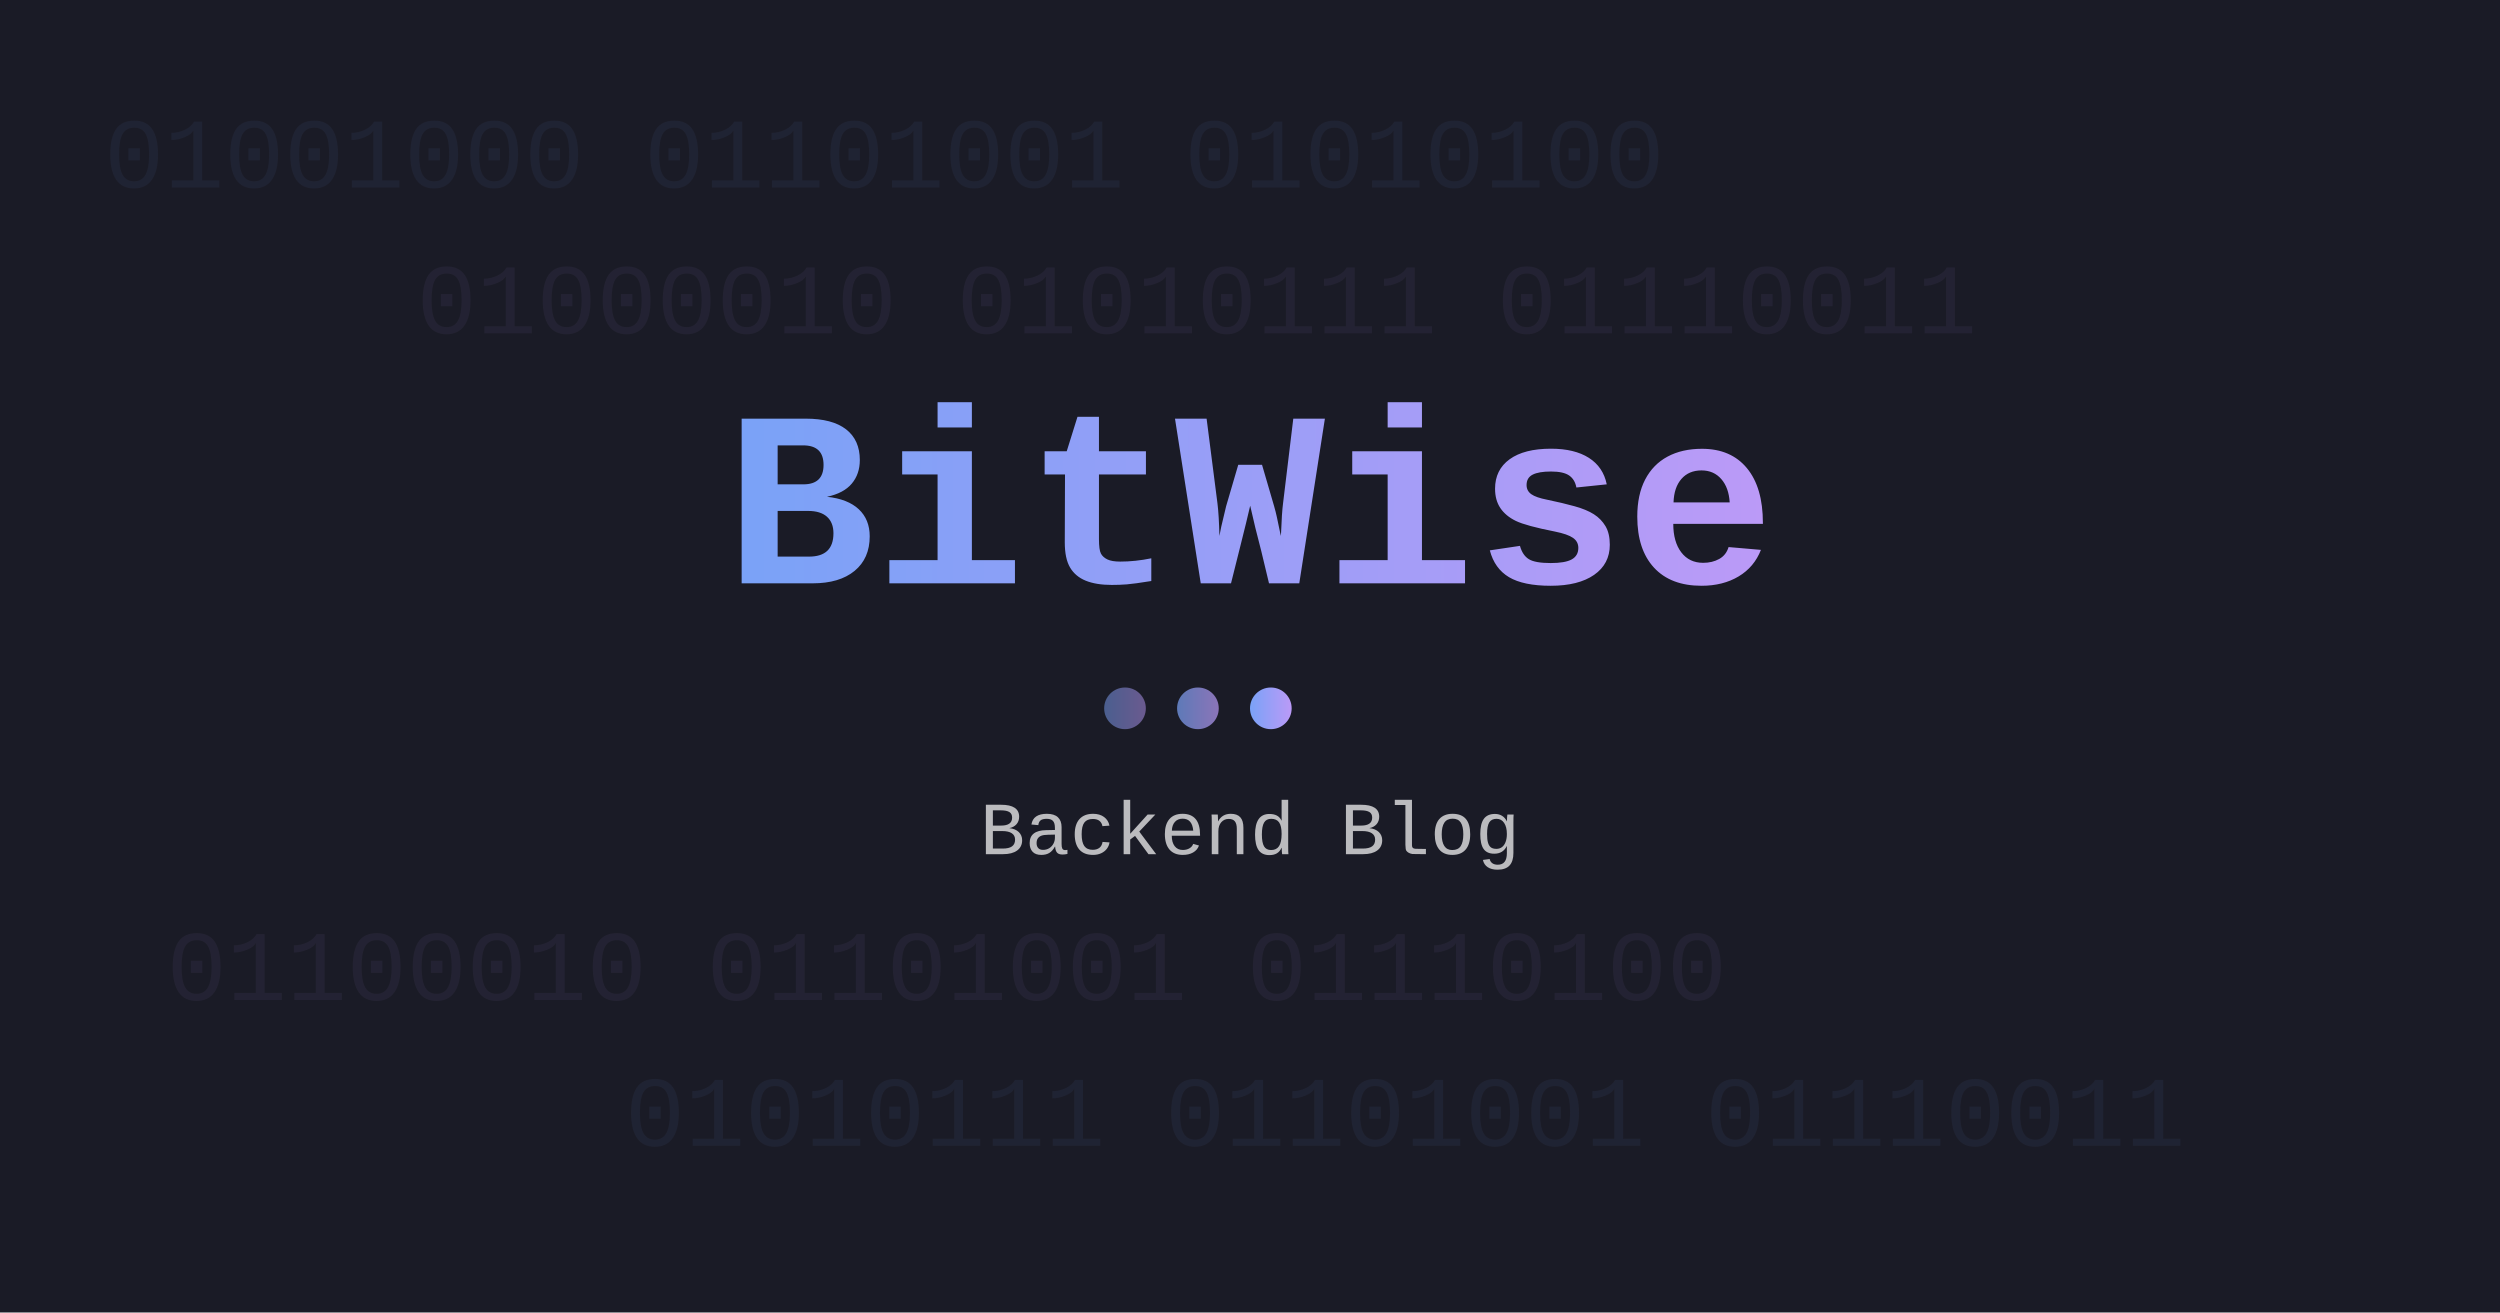
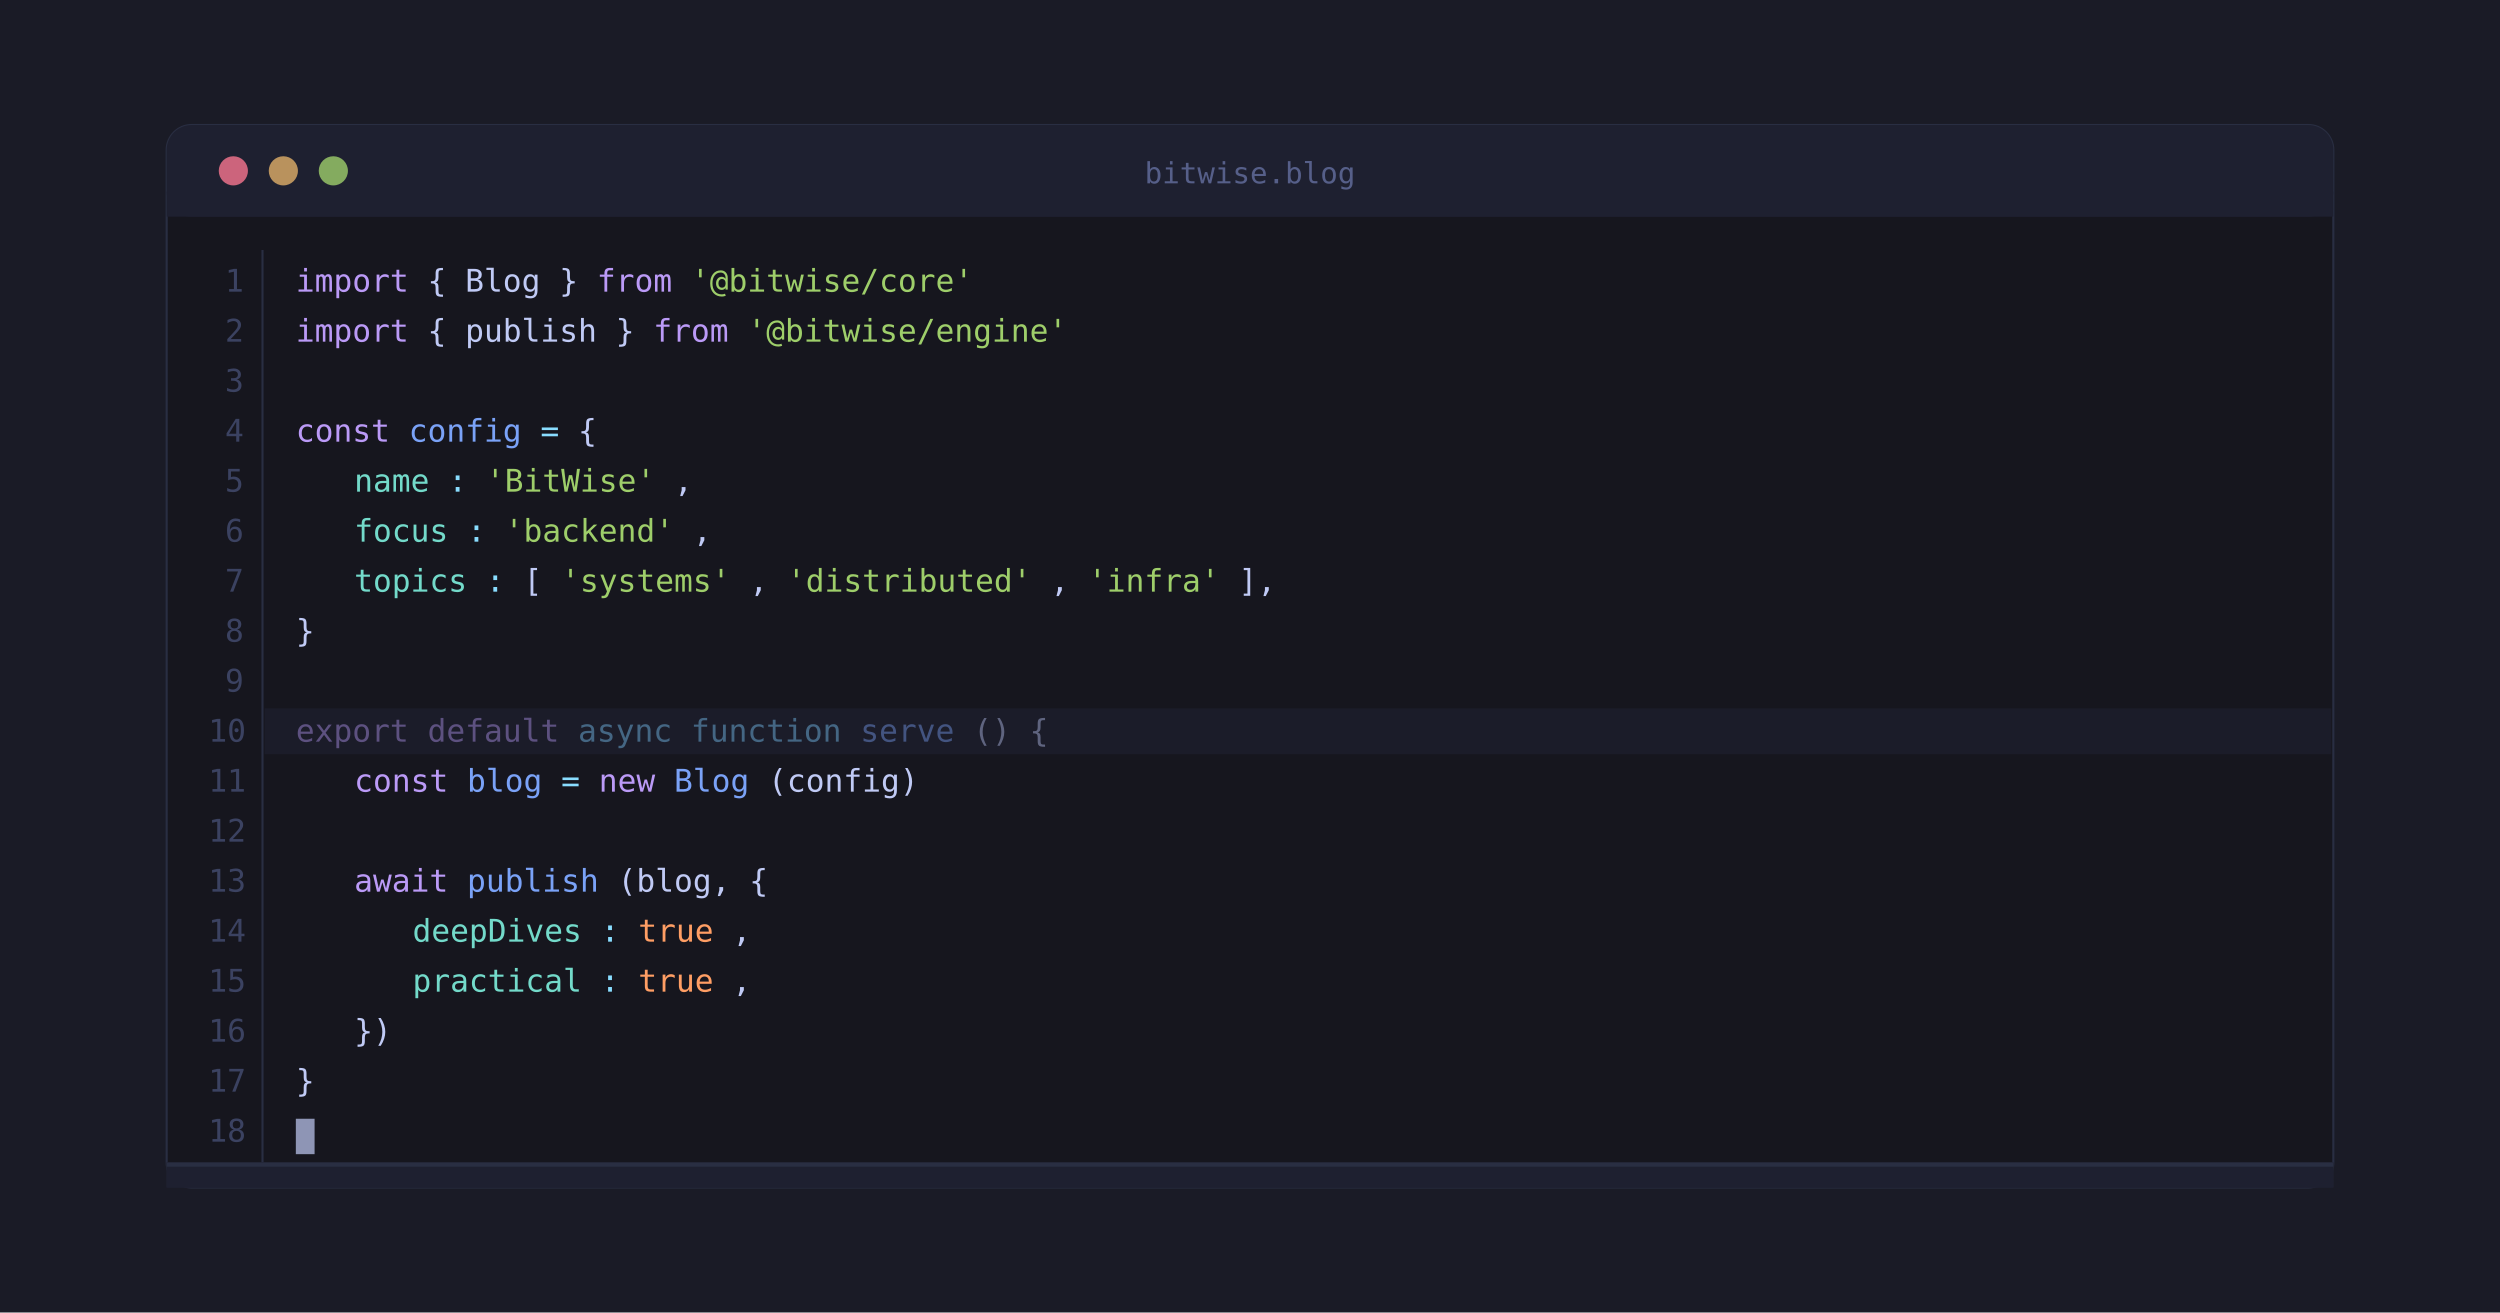
<svg xmlns="http://www.w3.org/2000/svg" viewBox="0 0 1200 630" width="1200" height="630">
  <defs>
    <linearGradient id="banner-gradient" x1="0%" y1="0%" x2="100%" y2="0%">
      <stop offset="0%" style="stop-color:#7aa2f7;stop-opacity:1" />
      <stop offset="100%" style="stop-color:#bb9af7;stop-opacity:1" />
    </linearGradient>
  </defs>
  <rect width="1200" height="630" fill="#1a1b26" />
-   <text x="50" y="90" font-family="monospace, 'Courier New', Courier" font-size="48" font-weight="300" fill="#7aa2f7" opacity="0.06">
-     01001000 01101001 01010100
+   <rect x="80" y="60" width="1040" height="510" rx="12" fill="#16161e" stroke="#292e42" stroke-width="1" />
+   <rect x="80" y="60" width="1040" height="44" rx="12" fill="#1e2030" />
+   <rect x="80" y="92" width="1040" height="12" fill="#1e2030" />
+   <circle cx="112" cy="82" r="7" fill="#f7768e" opacity="0.8" />
+   <circle cx="136" cy="82" r="7" fill="#e0af68" opacity="0.8" />
+   <circle cx="160" cy="82" r="7" fill="#9ece6a" opacity="0.8" />
+   <text x="600" y="88" font-family="'SF Mono', 'Fira Code', monospace" font-size="14" fill="#565f89" text-anchor="middle">bitwise.blog</text>
+   <text font-family="'SF Mono', 'Fira Code', monospace" font-size="15" fill="#3b4261">
+     <tspan x="108" y="140">1</tspan>
+     <tspan x="108" y="164">2</tspan>
+     <tspan x="108" y="188">3</tspan>
+     <tspan x="108" y="212">4</tspan>
+     <tspan x="108" y="236">5</tspan>
+     <tspan x="108" y="260">6</tspan>
+     <tspan x="108" y="284">7</tspan>
+     <tspan x="108" y="308">8</tspan>
+     <tspan x="108" y="332">9</tspan>
+     <tspan x="100" y="356">10</tspan>
+     <tspan x="100" y="380">11</tspan>
+     <tspan x="100" y="404">12</tspan>
+     <tspan x="100" y="428">13</tspan>
+     <tspan x="100" y="452">14</tspan>
+     <tspan x="100" y="476">15</tspan>
+     <tspan x="100" y="500">16</tspan>
+     <tspan x="100" y="524">17</tspan>
+     <tspan x="100" y="548">18</tspan>
  </text>
-   <text x="200" y="160" font-family="monospace, 'Courier New', Courier" font-size="48" font-weight="300" fill="#bb9af7" opacity="0.06">
-     01000010 01010111 01110011
+   <line x1="126" y1="120" x2="126" y2="560" stroke="#292e42" stroke-width="1" />
+   <text y="140" font-family="'SF Mono', 'Fira Code', monospace" font-size="15">
+     <tspan x="142" fill="#bb9af7">import</tspan>
+     <tspan fill="#c0caf5"> { Blog } </tspan>
+     <tspan fill="#bb9af7">from</tspan>
+     <tspan fill="#9ece6a"> '@bitwise/core'</tspan>
  </text>
-   <text x="80" y="480" font-family="monospace, 'Courier New', Courier" font-size="48" font-weight="300" fill="#bb9af7" opacity="0.06">
-     01100010 01101001 01110100
+   <text y="164" font-family="'SF Mono', 'Fira Code', monospace" font-size="15">
+     <tspan x="142" fill="#bb9af7">import</tspan>
+     <tspan fill="#c0caf5"> { publish } </tspan>
+     <tspan fill="#bb9af7">from</tspan>
+     <tspan fill="#9ece6a"> '@bitwise/engine'</tspan>
  </text>
-   <text x="300" y="550" font-family="monospace, 'Courier New', Courier" font-size="48" font-weight="300" fill="#7aa2f7" opacity="0.06">
-     01010111 01101001 01110011
+   <text y="212" font-family="'SF Mono', 'Fira Code', monospace" font-size="15">
+     <tspan x="142" fill="#bb9af7">const</tspan>
+     <tspan fill="#7aa2f7"> config</tspan>
+     <tspan fill="#89ddff"> =</tspan>
+     <tspan fill="#c0caf5"> {</tspan>
  </text>
-   <text x="600" y="280" font-family="monospace, 'Courier New', Courier" font-size="120" font-weight="700" fill="url(#banner-gradient)" text-anchor="middle">
-     BitWise
+   <text y="236" font-family="'SF Mono', 'Fira Code', monospace" font-size="15">
+     <tspan x="170" fill="#73daca">name</tspan>
+     <tspan fill="#89ddff">:</tspan>
+     <tspan fill="#9ece6a"> 'BitWise'</tspan>
+     <tspan fill="#c0caf5">,</tspan>
  </text>
-   <circle cx="540" cy="340" r="10" fill="url(#banner-gradient)" opacity="0.5" />
-   <circle cx="575" cy="340" r="10" fill="url(#banner-gradient)" opacity="0.7" />
-   <circle cx="610" cy="340" r="10" fill="url(#banner-gradient)" opacity="1" />
-   <text x="600" y="410" font-family="monospace, 'Courier New', Courier" font-size="36" fill="rgba(255,255,255,0.7)" text-anchor="middle">
-     Backend Blog
+   <text y="260" font-family="'SF Mono', 'Fira Code', monospace" font-size="15">
+     <tspan x="170" fill="#73daca">focus</tspan>
+     <tspan fill="#89ddff">:</tspan>
+     <tspan fill="#9ece6a"> 'backend'</tspan>
+     <tspan fill="#c0caf5">,</tspan>
  </text>
+   <text y="284" font-family="'SF Mono', 'Fira Code', monospace" font-size="15">
+     <tspan x="170" fill="#73daca">topics</tspan>
+     <tspan fill="#89ddff">:</tspan>
+     <tspan fill="#c0caf5"> [</tspan>
+     <tspan fill="#9ece6a">'systems'</tspan>
+     <tspan fill="#c0caf5">, </tspan>
+     <tspan fill="#9ece6a">'distributed'</tspan>
+     <tspan fill="#c0caf5">, </tspan>
+     <tspan fill="#9ece6a">'infra'</tspan>
+     <tspan fill="#c0caf5">],</tspan>
+   </text>
+   <text y="308" font-family="'SF Mono', 'Fira Code', monospace" font-size="15">
+     <tspan x="142" fill="#c0caf5">}</tspan>
+   </text>
+   <text y="356" font-family="'SF Mono', 'Fira Code', monospace" font-size="15">
+     <tspan x="142" fill="#bb9af7">export default</tspan>
+     <tspan fill="#7dcfff"> async function</tspan>
+     <tspan fill="#7aa2f7"> serve</tspan>
+     <tspan fill="#c0caf5">() {</tspan>
+   </text>
+   <text y="380" font-family="'SF Mono', 'Fira Code', monospace" font-size="15">
+     <tspan x="170" fill="#bb9af7">const</tspan>
+     <tspan fill="#7aa2f7"> blog</tspan>
+     <tspan fill="#89ddff"> =</tspan>
+     <tspan fill="#bb9af7"> new</tspan>
+     <tspan fill="#7aa2f7"> Blog</tspan>
+     <tspan fill="#c0caf5">(config)</tspan>
+   </text>
+   <text y="428" font-family="'SF Mono', 'Fira Code', monospace" font-size="15">
+     <tspan x="170" fill="#bb9af7">await</tspan>
+     <tspan fill="#7aa2f7"> publish</tspan>
+     <tspan fill="#c0caf5">(blog, {</tspan>
+   </text>
+   <text y="452" font-family="'SF Mono', 'Fira Code', monospace" font-size="15">
+     <tspan x="198" fill="#73daca">deepDives</tspan>
+     <tspan fill="#89ddff">:</tspan>
+     <tspan fill="#ff9e64"> true</tspan>
+     <tspan fill="#c0caf5">,</tspan>
+   </text>
+   <text y="476" font-family="'SF Mono', 'Fira Code', monospace" font-size="15">
+     <tspan x="198" fill="#73daca">practical</tspan>
+     <tspan fill="#89ddff">:</tspan>
+     <tspan fill="#ff9e64"> true</tspan>
+     <tspan fill="#c0caf5">,</tspan>
+   </text>
+   <text y="500" font-family="'SF Mono', 'Fira Code', monospace" font-size="15">
+     <tspan x="170" fill="#c0caf5">})</tspan>
+   </text>
+   <text y="524" font-family="'SF Mono', 'Fira Code', monospace" font-size="15">
+     <tspan x="142" fill="#c0caf5">}</tspan>
+   </text>
+   <rect x="142" y="537" width="9" height="17" fill="#c0caf5" opacity="0.7">
+     <animate attributeName="opacity" values="0.7;0;0.7" dur="1.2s" repeatCount="indefinite" />
+   </rect>
+   <rect x="127" y="340" width="992" height="22" fill="#1e2030" opacity="0.6" />
+   <rect x="80" y="558" width="1040" height="12" rx="0" fill="#1e2030" />
+   <rect x="80" y="558" width="1040" height="12" rx="0" fill="#1e2030" />
+   <rect x="80" y="558" width="1040" height="12" fill="#1e2030" />
+   <rect x="80" y="558" width="1040" height="2" fill="#292e42" />
</svg>
